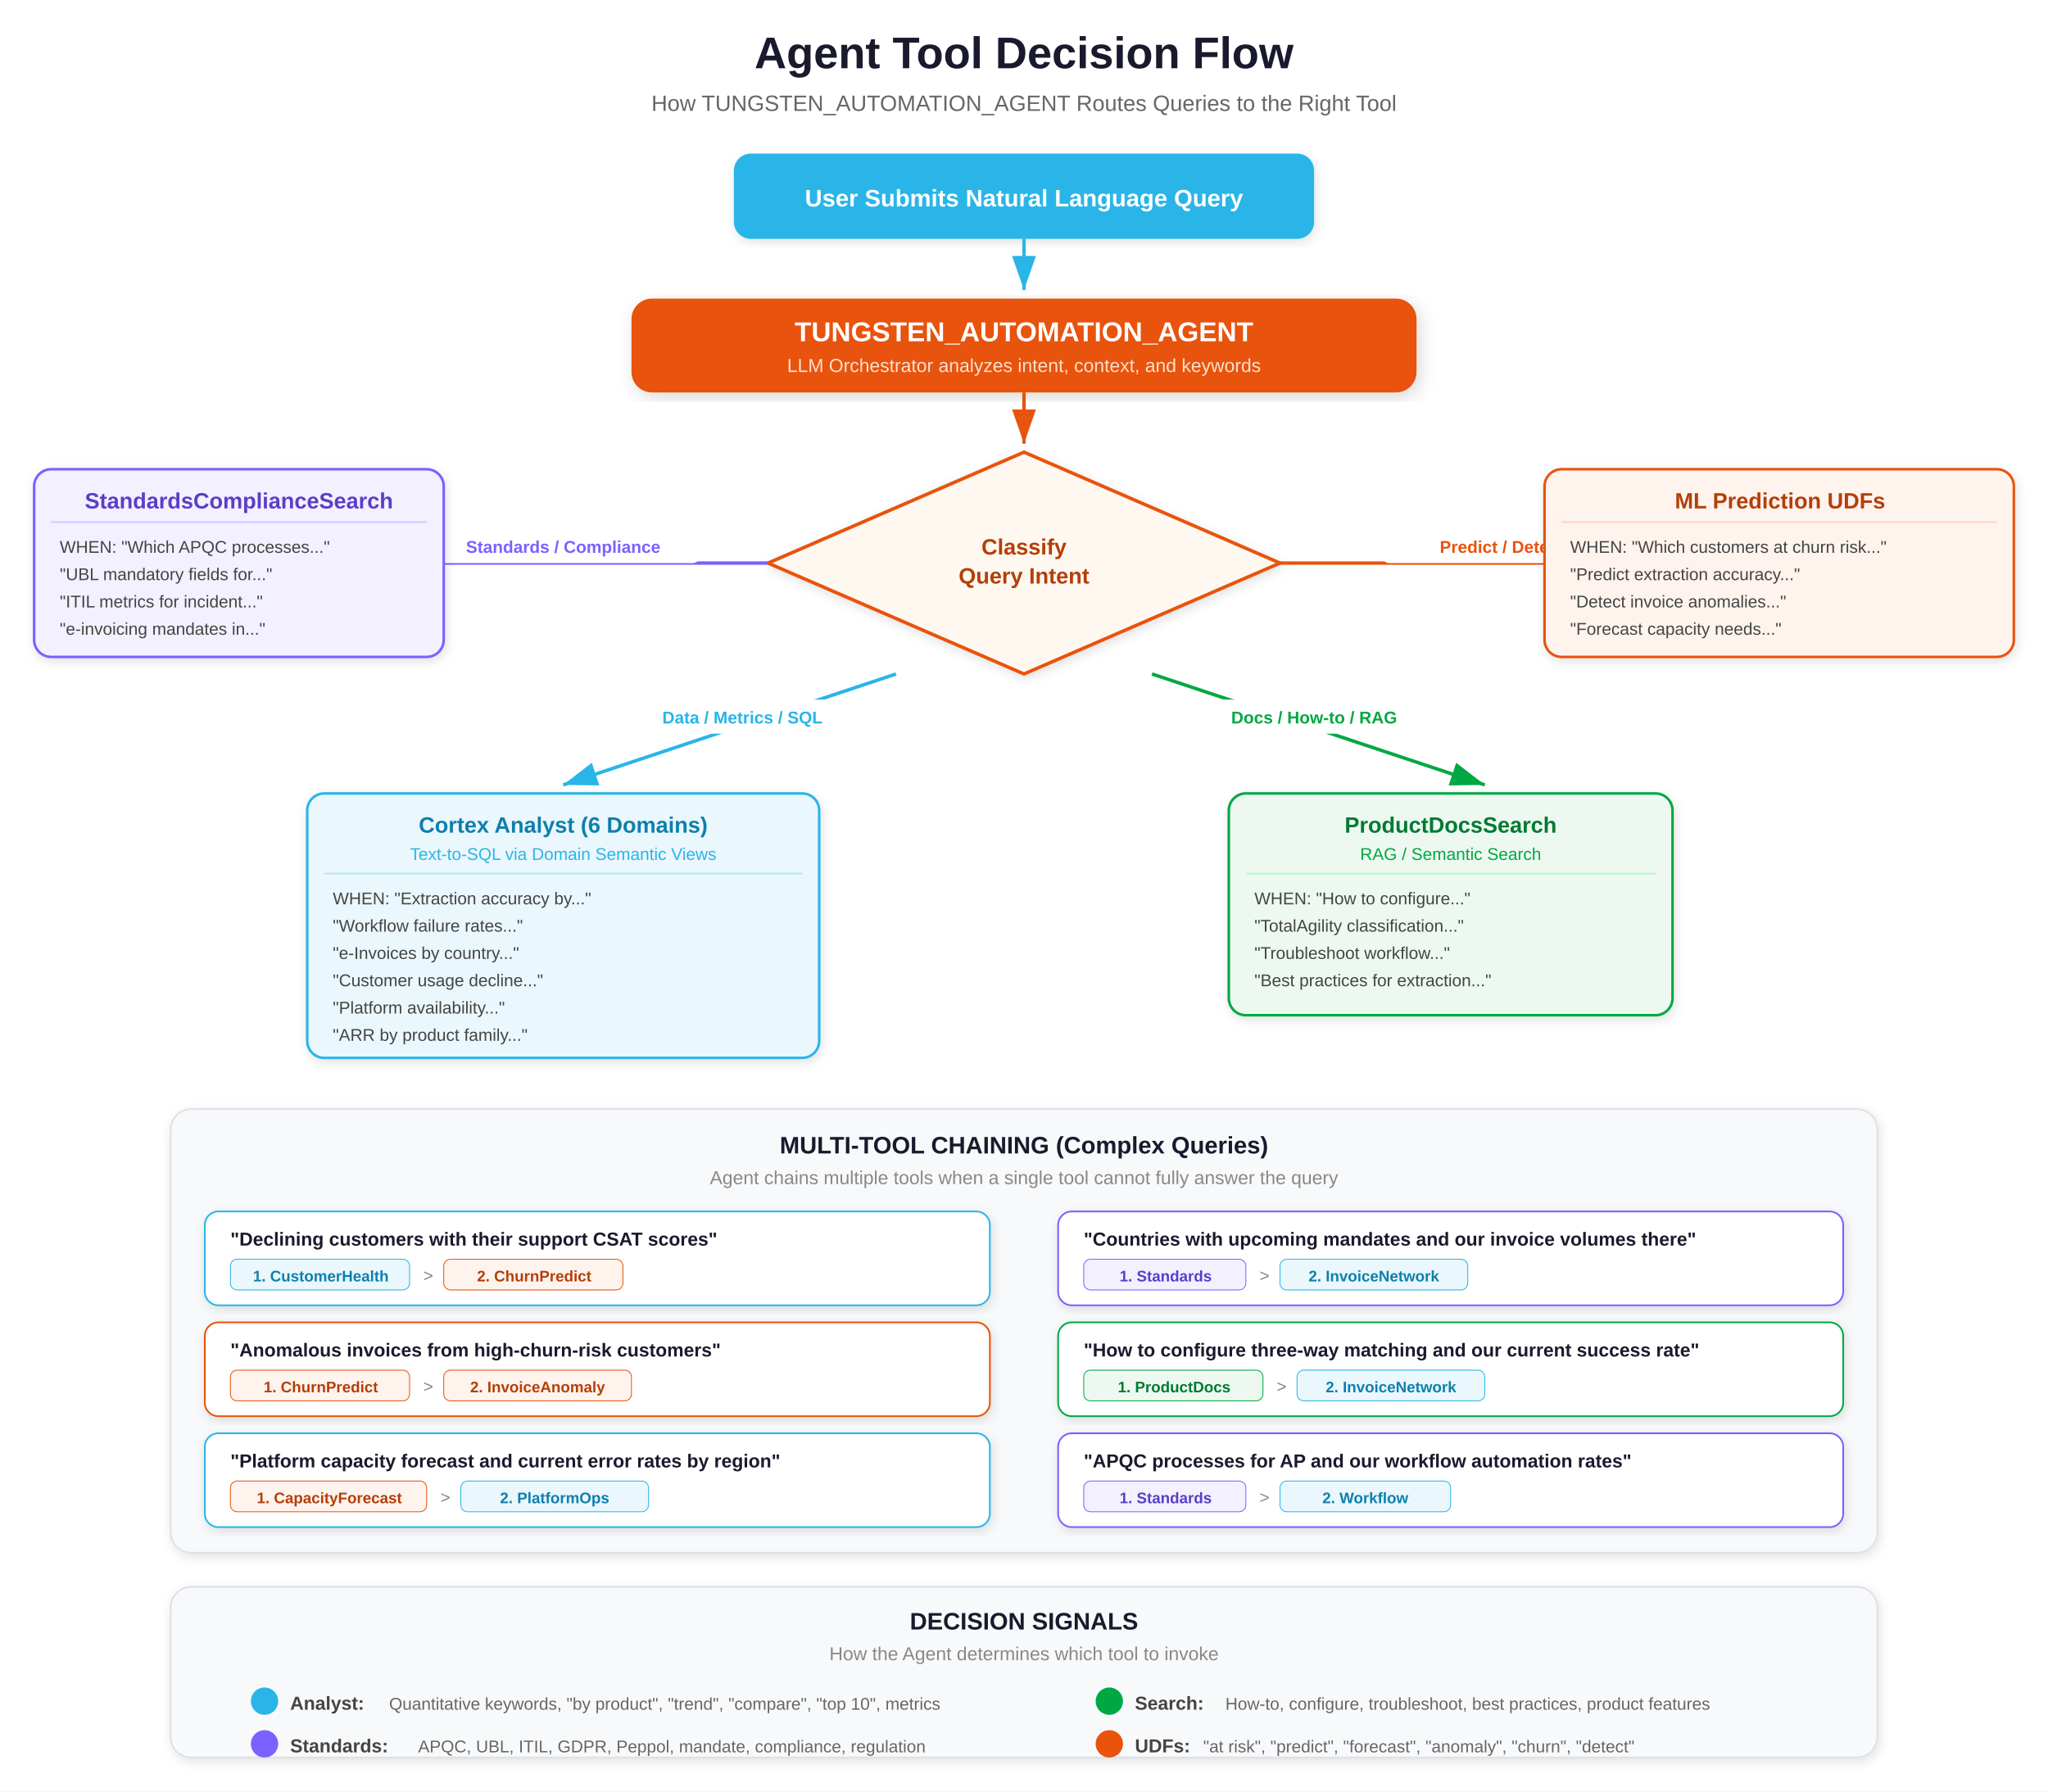
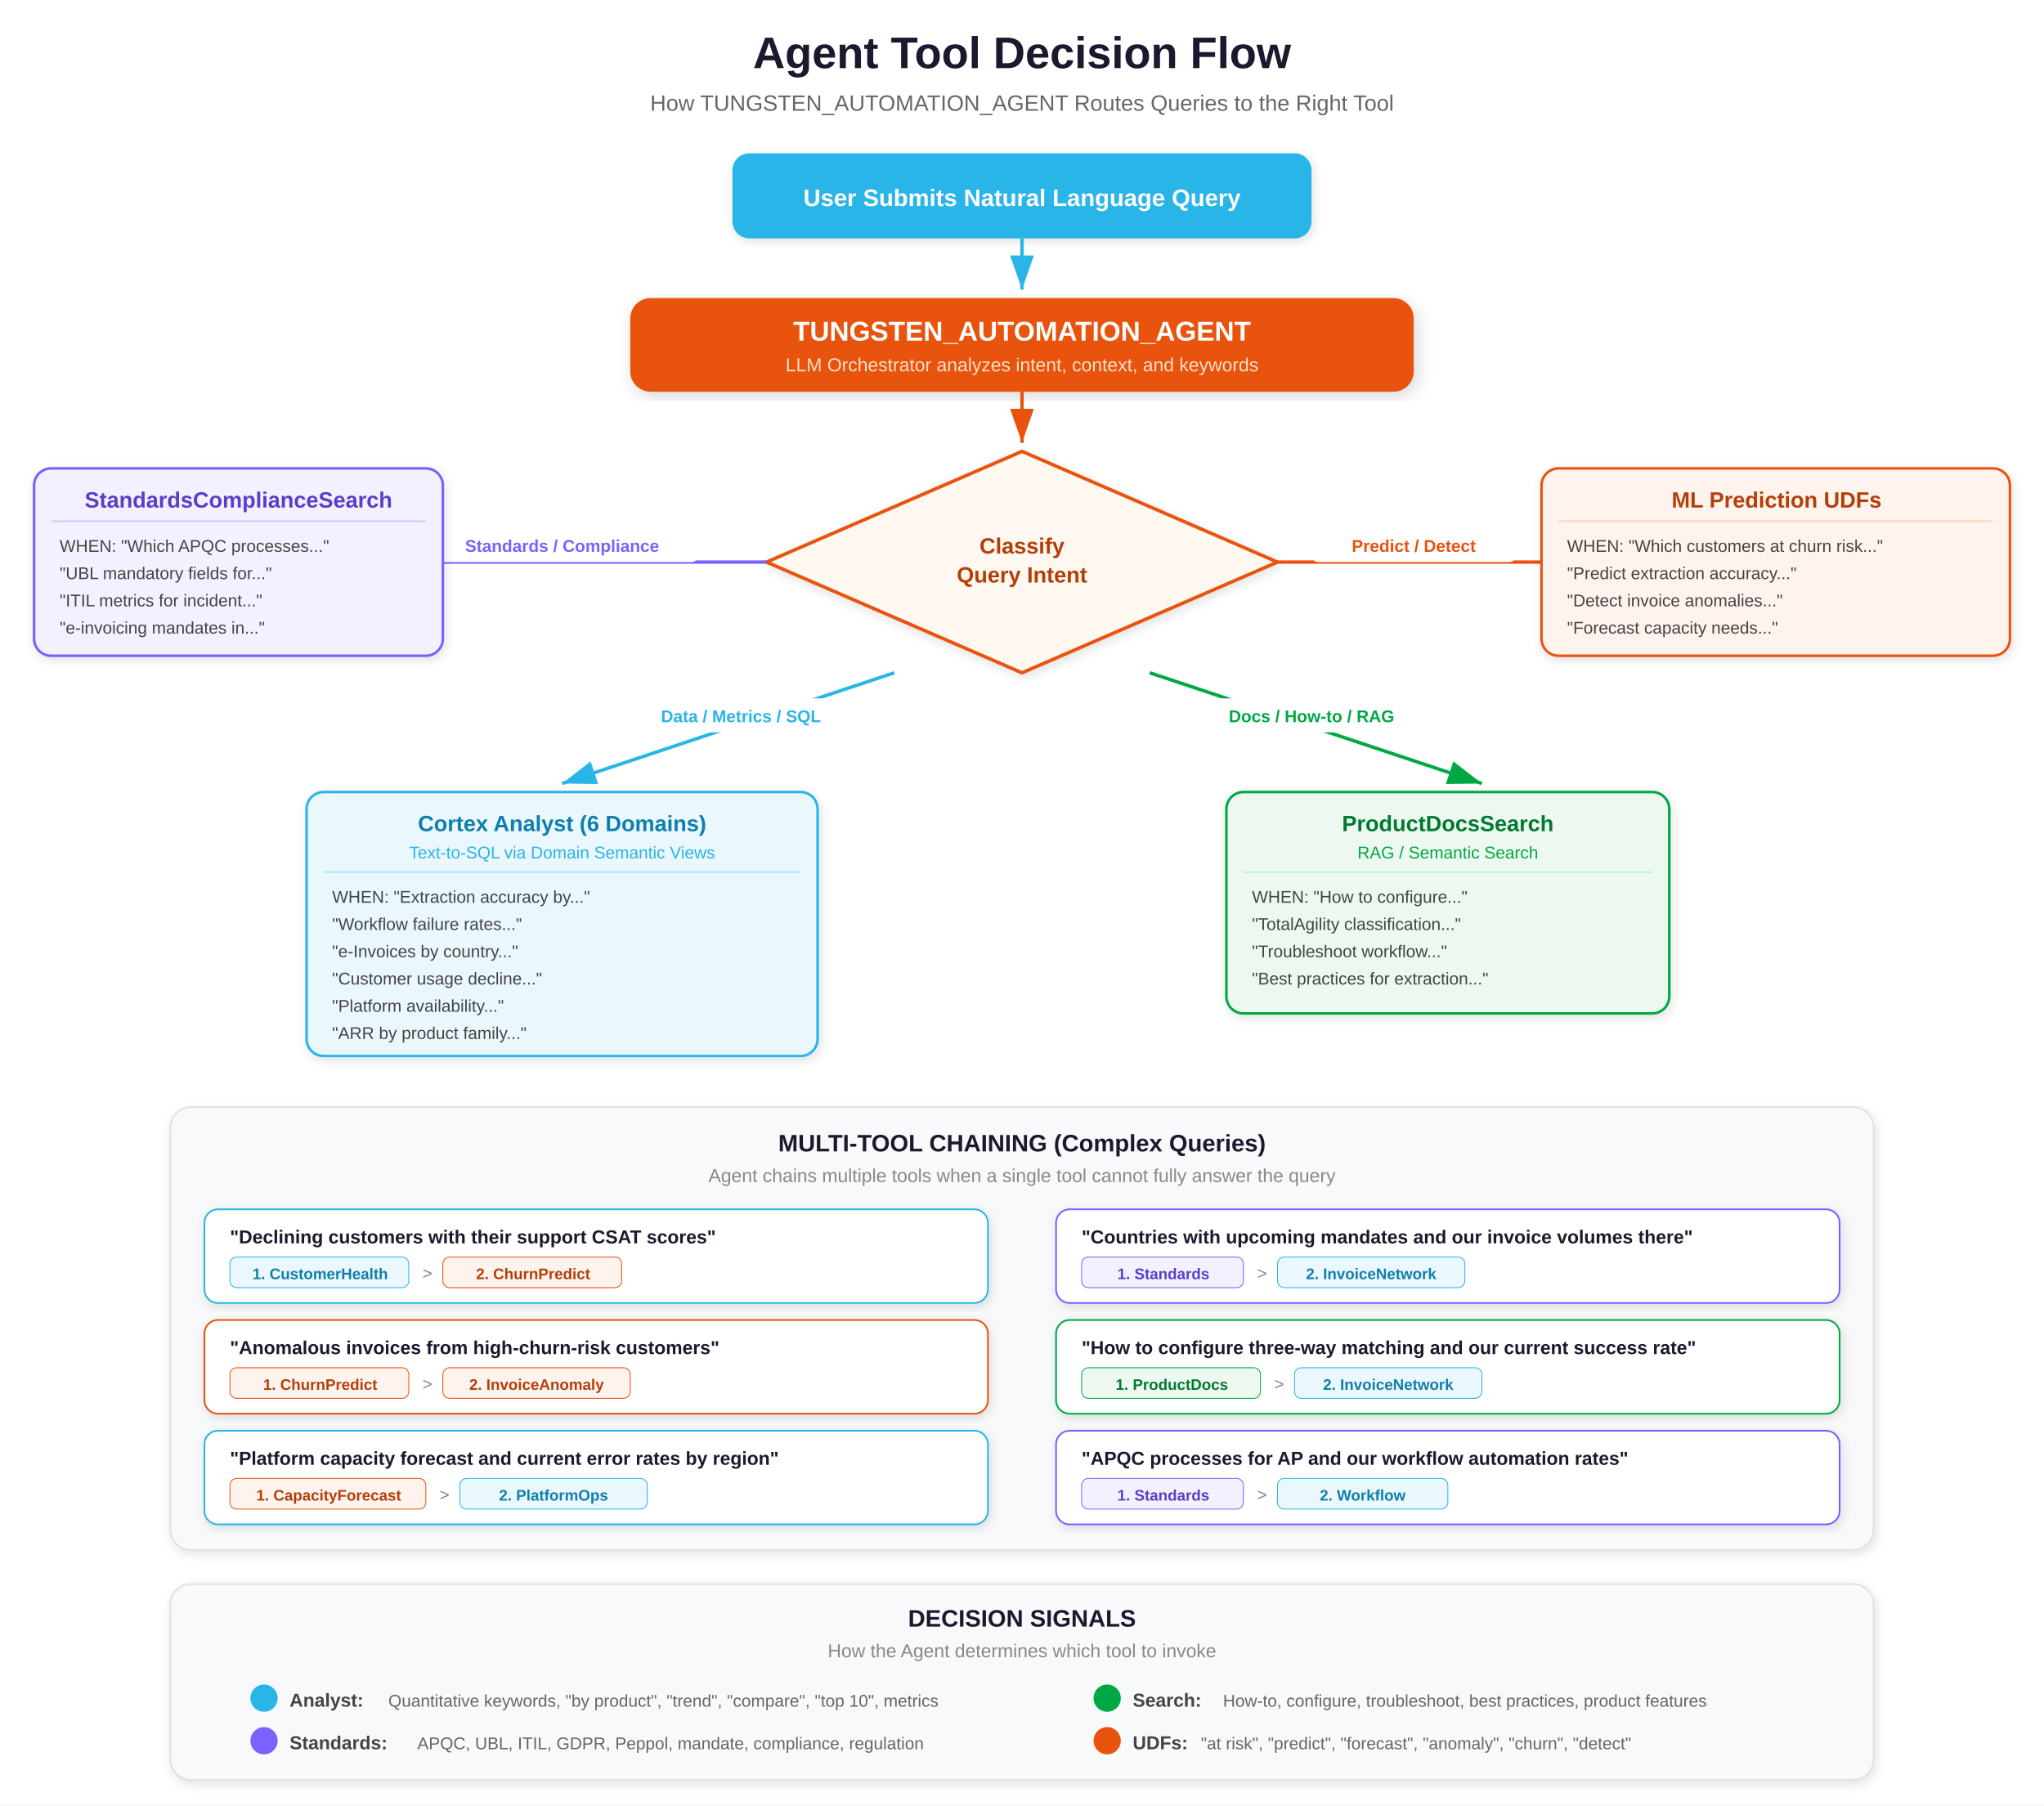
- <svg xmlns="http://www.w3.org/2000/svg" viewBox="0 0 1200 1050" font-family="Segoe UI, Arial, sans-serif">
+ <svg xmlns="http://www.w3.org/2000/svg" viewBox="0 0 1200 1060" font-family="Segoe UI, Arial, sans-serif">
  <defs>
    <filter id="sh">
      <feDropShadow dx="1" dy="2" stdDeviation="3" flood-color="#000" flood-opacity="0.12" />
    </filter>
    <filter id="shLg">
      <feDropShadow dx="2" dy="3" stdDeviation="5" flood-color="#000" flood-opacity="0.15" />
    </filter>
    <marker id="arrowBlue" markerWidth="10" markerHeight="7" refX="10" refY="3.5" orient="auto">
      <polygon points="0 0, 10 3.5, 0 7" fill="#29b5e8" />
    </marker>
    <marker id="arrowOrange" markerWidth="10" markerHeight="7" refX="10" refY="3.5" orient="auto">
      <polygon points="0 0, 10 3.5, 0 7" fill="#e8530e" />
    </marker>
    <marker id="arrowGreen" markerWidth="10" markerHeight="7" refX="10" refY="3.5" orient="auto">
      <polygon points="0 0, 10 3.5, 0 7" fill="#00a843" />
    </marker>
    <marker id="arrowPurple" markerWidth="10" markerHeight="7" refX="10" refY="3.5" orient="auto">
      <polygon points="0 0, 10 3.5, 0 7" fill="#7b61ff" />
    </marker>
  </defs>
-   <rect width="1200" height="1050" fill="#ffffff" />
+   <rect width="1200" height="1060" fill="#ffffff" />
  <text x="600" y="40" text-anchor="middle" fill="#1a1a2e" font-size="26" font-weight="bold">Agent Tool Decision Flow</text>
  <text x="600" y="65" text-anchor="middle" fill="#666" font-size="13">How TUNGSTEN_AUTOMATION_AGENT Routes Queries to the Right Tool</text>
  <rect x="430" y="90" width="340" height="50" rx="10" fill="#29b5e8" filter="url(#sh)" />
  <text x="600" y="121" text-anchor="middle" fill="#fff" font-size="14" font-weight="bold">User Submits Natural Language Query</text>
  <line x1="600" y1="140" x2="600" y2="170" stroke="#29b5e8" stroke-width="2" marker-end="url(#arrowBlue)" />
  <rect x="370" y="175" width="460" height="55" rx="12" fill="#e8530e" filter="url(#shLg)" />
  <text x="600" y="200" text-anchor="middle" fill="#fff" font-size="16" font-weight="bold">TUNGSTEN_AUTOMATION_AGENT</text>
  <text x="600" y="218" text-anchor="middle" fill="#ffe0cc" font-size="11">LLM Orchestrator analyzes intent, context, and keywords</text>
  <line x1="600" y1="230" x2="600" y2="260" stroke="#e8530e" stroke-width="2" marker-end="url(#arrowOrange)" />
  <polygon points="600,265 750,330 600,395 450,330" fill="#fff8f0" stroke="#e8530e" stroke-width="2" filter="url(#sh)" />
  <text x="600" y="325" text-anchor="middle" fill="#b33f08" font-size="13" font-weight="bold">Classify</text>
  <text x="600" y="342" text-anchor="middle" fill="#b33f08" font-size="13" font-weight="bold">Query Intent</text>
  <line x1="450" y1="330" x2="195" y2="330" stroke="#7b61ff" stroke-width="2" marker-end="url(#arrowPurple)" />
  <rect x="250" y="310" width="160" height="20" rx="4" fill="#fff" />
  <text x="330" y="324" text-anchor="middle" fill="#7b61ff" font-size="10" font-weight="bold">Standards / Compliance</text>
  <line x1="525" y1="395" x2="330" y2="460" stroke="#29b5e8" stroke-width="2" marker-end="url(#arrowBlue)" />
  <rect x="370" y="410" width="130" height="20" rx="4" fill="#fff" />
  <text x="435" y="424" text-anchor="middle" fill="#29b5e8" font-size="10" font-weight="bold">Data / Metrics / SQL</text>
  <line x1="675" y1="395" x2="870" y2="460" stroke="#00a843" stroke-width="2" marker-end="url(#arrowGreen)" />
  <rect x="700" y="410" width="140" height="20" rx="4" fill="#fff" />
  <text x="770" y="424" text-anchor="middle" fill="#00a843" font-size="10" font-weight="bold">Docs / How-to / RAG</text>
  <line x1="750" y1="330" x2="1005" y2="330" stroke="#e8530e" stroke-width="2" marker-end="url(#arrowOrange)" />
-   <rect x="810" y="310" width="140" height="20" rx="4" fill="#fff" />
-   <text x="880" y="324" text-anchor="middle" fill="#e8530e" font-size="10" font-weight="bold">Predict / Detect</text>
+   <rect x="770" y="310" width="120" height="20" rx="4" fill="#fff" />
+   <text x="830" y="324" text-anchor="middle" fill="#e8530e" font-size="10" font-weight="bold">Predict / Detect</text>
  <rect x="20" y="275" width="240" height="110" rx="10" fill="#f3f0ff" stroke="#7b61ff" stroke-width="1.5" filter="url(#sh)" />
  <text x="140" y="298" text-anchor="middle" fill="#5a3ec8" font-size="13" font-weight="bold">StandardsComplianceSearch</text>
  <line x1="30" y1="306" x2="250" y2="306" stroke="#d4c8ff" stroke-width="1" />
  <text x="35" y="324" fill="#444" font-size="10">WHEN: "Which APQC processes..."</text>
  <text x="35" y="340" fill="#444" font-size="10">"UBL mandatory fields for..."</text>
  <text x="35" y="356" fill="#444" font-size="10">"ITIL metrics for incident..."</text>
  <text x="35" y="372" fill="#444" font-size="10">"e-invoicing mandates in..."</text>
  <rect x="180" y="465" width="300" height="155" rx="10" fill="#eaf7fc" stroke="#29b5e8" stroke-width="1.5" filter="url(#sh)" />
  <text x="330" y="488" text-anchor="middle" fill="#0e7fad" font-size="13" font-weight="bold">Cortex Analyst (6 Domains)</text>
  <text x="330" y="504" text-anchor="middle" fill="#29b5e8" font-size="10">Text-to-SQL via Domain Semantic Views</text>
  <line x1="190" y1="512" x2="470" y2="512" stroke="#b3e5fc" stroke-width="1" />
  <text x="195" y="530" fill="#444" font-size="10">WHEN: "Extraction accuracy by..."</text>
  <text x="195" y="546" fill="#444" font-size="10">"Workflow failure rates..."</text>
  <text x="195" y="562" fill="#444" font-size="10">"e-Invoices by country..."</text>
  <text x="195" y="578" fill="#444" font-size="10">"Customer usage decline..."</text>
  <text x="195" y="594" fill="#444" font-size="10">"Platform availability..."</text>
  <text x="195" y="610" fill="#444" font-size="10">"ARR by product family..."</text>
  <rect x="720" y="465" width="260" height="130" rx="10" fill="#edf9f0" stroke="#00a843" stroke-width="1.5" filter="url(#sh)" />
  <text x="850" y="488" text-anchor="middle" fill="#007a31" font-size="13" font-weight="bold">ProductDocsSearch</text>
  <text x="850" y="504" text-anchor="middle" fill="#00a843" font-size="10">RAG / Semantic Search</text>
  <line x1="730" y1="512" x2="970" y2="512" stroke="#b9f6ca" stroke-width="1" />
  <text x="735" y="530" fill="#444" font-size="10">WHEN: "How to configure..."</text>
  <text x="735" y="546" fill="#444" font-size="10">"TotalAgility classification..."</text>
  <text x="735" y="562" fill="#444" font-size="10">"Troubleshoot workflow..."</text>
  <text x="735" y="578" fill="#444" font-size="10">"Best practices for extraction..."</text>
  <rect x="905" y="275" width="275" height="110" rx="10" fill="#fff3ed" stroke="#e8530e" stroke-width="1.5" filter="url(#sh)" />
  <text x="1043" y="298" text-anchor="middle" fill="#b33f08" font-size="13" font-weight="bold">ML Prediction UDFs</text>
  <line x1="915" y1="306" x2="1170" y2="306" stroke="#ffd4bf" stroke-width="1" />
  <text x="920" y="324" fill="#444" font-size="10">WHEN: "Which customers at churn risk..."</text>
  <text x="920" y="340" fill="#444" font-size="10">"Predict extraction accuracy..."</text>
  <text x="920" y="356" fill="#444" font-size="10">"Detect invoice anomalies..."</text>
  <text x="920" y="372" fill="#444" font-size="10">"Forecast capacity needs..."</text>
  <rect x="100" y="650" width="1000" height="260" rx="12" fill="#f8f9fa" stroke="#dde1e6" stroke-width="1" filter="url(#sh)" />
  <text x="600" y="676" text-anchor="middle" fill="#1a1a2e" font-size="14" font-weight="bold">MULTI-TOOL CHAINING (Complex Queries)</text>
  <text x="600" y="694" text-anchor="middle" fill="#888" font-size="11">Agent chains multiple tools when a single tool cannot fully answer the query</text>
  <rect x="120" y="710" width="460" height="55" rx="8" fill="#fff" stroke="#29b5e8" stroke-width="1" filter="url(#sh)" />
  <text x="135" y="730" fill="#1a1a2e" font-size="11" font-weight="bold">"Declining customers with their support CSAT scores"</text>
  <rect x="135" y="738" width="105" height="18" rx="4" fill="#eaf7fc" stroke="#29b5e8" stroke-width="0.5" />
  <text x="188" y="751" text-anchor="middle" fill="#0e7fad" font-size="9" font-weight="bold">1. CustomerHealth</text>
  <text x="248" y="751" fill="#888" font-size="10">&gt;</text>
  <rect x="260" y="738" width="105" height="18" rx="4" fill="#fff3ed" stroke="#e8530e" stroke-width="0.5" />
  <text x="313" y="751" text-anchor="middle" fill="#b33f08" font-size="9" font-weight="bold">2. ChurnPredict</text>
  <rect x="620" y="710" width="460" height="55" rx="8" fill="#fff" stroke="#7b61ff" stroke-width="1" filter="url(#sh)" />
  <text x="635" y="730" fill="#1a1a2e" font-size="11" font-weight="bold">"Countries with upcoming mandates and our invoice volumes there"</text>
  <rect x="635" y="738" width="95" height="18" rx="4" fill="#f3f0ff" stroke="#7b61ff" stroke-width="0.5" />
  <text x="683" y="751" text-anchor="middle" fill="#5a3ec8" font-size="9" font-weight="bold">1. Standards</text>
  <text x="738" y="751" fill="#888" font-size="10">&gt;</text>
  <rect x="750" y="738" width="110" height="18" rx="4" fill="#eaf7fc" stroke="#29b5e8" stroke-width="0.5" />
  <text x="805" y="751" text-anchor="middle" fill="#0e7fad" font-size="9" font-weight="bold">2. InvoiceNetwork</text>
  <rect x="120" y="775" width="460" height="55" rx="8" fill="#fff" stroke="#e8530e" stroke-width="1" filter="url(#sh)" />
  <text x="135" y="795" fill="#1a1a2e" font-size="11" font-weight="bold">"Anomalous invoices from high-churn-risk customers"</text>
  <rect x="135" y="803" width="105" height="18" rx="4" fill="#fff3ed" stroke="#e8530e" stroke-width="0.5" />
  <text x="188" y="816" text-anchor="middle" fill="#b33f08" font-size="9" font-weight="bold">1. ChurnPredict</text>
  <text x="248" y="816" fill="#888" font-size="10">&gt;</text>
  <rect x="260" y="803" width="110" height="18" rx="4" fill="#fff3ed" stroke="#e8530e" stroke-width="0.5" />
  <text x="315" y="816" text-anchor="middle" fill="#b33f08" font-size="9" font-weight="bold">2. InvoiceAnomaly</text>
  <rect x="620" y="775" width="460" height="55" rx="8" fill="#fff" stroke="#00a843" stroke-width="1" filter="url(#sh)" />
  <text x="635" y="795" fill="#1a1a2e" font-size="11" font-weight="bold">"How to configure three-way matching and our current success rate"</text>
  <rect x="635" y="803" width="105" height="18" rx="4" fill="#edf9f0" stroke="#00a843" stroke-width="0.5" />
  <text x="688" y="816" text-anchor="middle" fill="#007a31" font-size="9" font-weight="bold">1. ProductDocs</text>
  <text x="748" y="816" fill="#888" font-size="10">&gt;</text>
  <rect x="760" y="803" width="110" height="18" rx="4" fill="#eaf7fc" stroke="#29b5e8" stroke-width="0.5" />
  <text x="815" y="816" text-anchor="middle" fill="#0e7fad" font-size="9" font-weight="bold">2. InvoiceNetwork</text>
  <rect x="120" y="840" width="460" height="55" rx="8" fill="#fff" stroke="#29b5e8" stroke-width="1" filter="url(#sh)" />
  <text x="135" y="860" fill="#1a1a2e" font-size="11" font-weight="bold">"Platform capacity forecast and current error rates by region"</text>
  <rect x="135" y="868" width="115" height="18" rx="4" fill="#fff3ed" stroke="#e8530e" stroke-width="0.5" />
  <text x="193" y="881" text-anchor="middle" fill="#b33f08" font-size="9" font-weight="bold">1. CapacityForecast</text>
  <text x="258" y="881" fill="#888" font-size="10">&gt;</text>
  <rect x="270" y="868" width="110" height="18" rx="4" fill="#eaf7fc" stroke="#29b5e8" stroke-width="0.5" />
  <text x="325" y="881" text-anchor="middle" fill="#0e7fad" font-size="9" font-weight="bold">2. PlatformOps</text>
  <rect x="620" y="840" width="460" height="55" rx="8" fill="#fff" stroke="#7b61ff" stroke-width="1" filter="url(#sh)" />
  <text x="635" y="860" fill="#1a1a2e" font-size="11" font-weight="bold">"APQC processes for AP and our workflow automation rates"</text>
  <rect x="635" y="868" width="95" height="18" rx="4" fill="#f3f0ff" stroke="#7b61ff" stroke-width="0.5" />
  <text x="683" y="881" text-anchor="middle" fill="#5a3ec8" font-size="9" font-weight="bold">1. Standards</text>
  <text x="738" y="881" fill="#888" font-size="10">&gt;</text>
  <rect x="750" y="868" width="100" height="18" rx="4" fill="#eaf7fc" stroke="#29b5e8" stroke-width="0.5" />
  <text x="800" y="881" text-anchor="middle" fill="#0e7fad" font-size="9" font-weight="bold">2. Workflow</text>
-   <rect x="100" y="930" width="1000" height="100" rx="12" fill="#f8f9fa" stroke="#dde1e6" stroke-width="1" filter="url(#sh)" />
+   <rect x="100" y="930" width="1000" height="115" rx="12" fill="#f8f9fa" stroke="#dde1e6" stroke-width="1" filter="url(#sh)" />
  <text x="600" y="955" text-anchor="middle" fill="#1a1a2e" font-size="14" font-weight="bold">DECISION SIGNALS</text>
  <text x="600" y="973" text-anchor="middle" fill="#888" font-size="11">How the Agent determines which tool to invoke</text>
  <circle cx="155" cy="997" r="8" fill="#29b5e8" />
  <text x="170" y="1002" fill="#444" font-size="11" font-weight="bold">Analyst:</text>
  <text x="228" y="1002" fill="#666" font-size="10">Quantitative keywords, "by product", "trend", "compare", "top 10", metrics</text>
  <circle cx="650" cy="997" r="8" fill="#00a843" />
  <text x="665" y="1002" fill="#444" font-size="11" font-weight="bold">Search:</text>
  <text x="718" y="1002" fill="#666" font-size="10">How-to, configure, troubleshoot, best practices, product features</text>
  <circle cx="155" cy="1022" r="8" fill="#7b61ff" />
  <text x="170" y="1027" fill="#444" font-size="11" font-weight="bold">Standards:</text>
  <text x="245" y="1027" fill="#666" font-size="10">APQC, UBL, ITIL, GDPR, Peppol, mandate, compliance, regulation</text>
  <circle cx="650" cy="1022" r="8" fill="#e8530e" />
  <text x="665" y="1027" fill="#444" font-size="11" font-weight="bold">UDFs:</text>
  <text x="705" y="1027" fill="#666" font-size="10">"at risk", "predict", "forecast", "anomaly", "churn", "detect"</text>
</svg>
